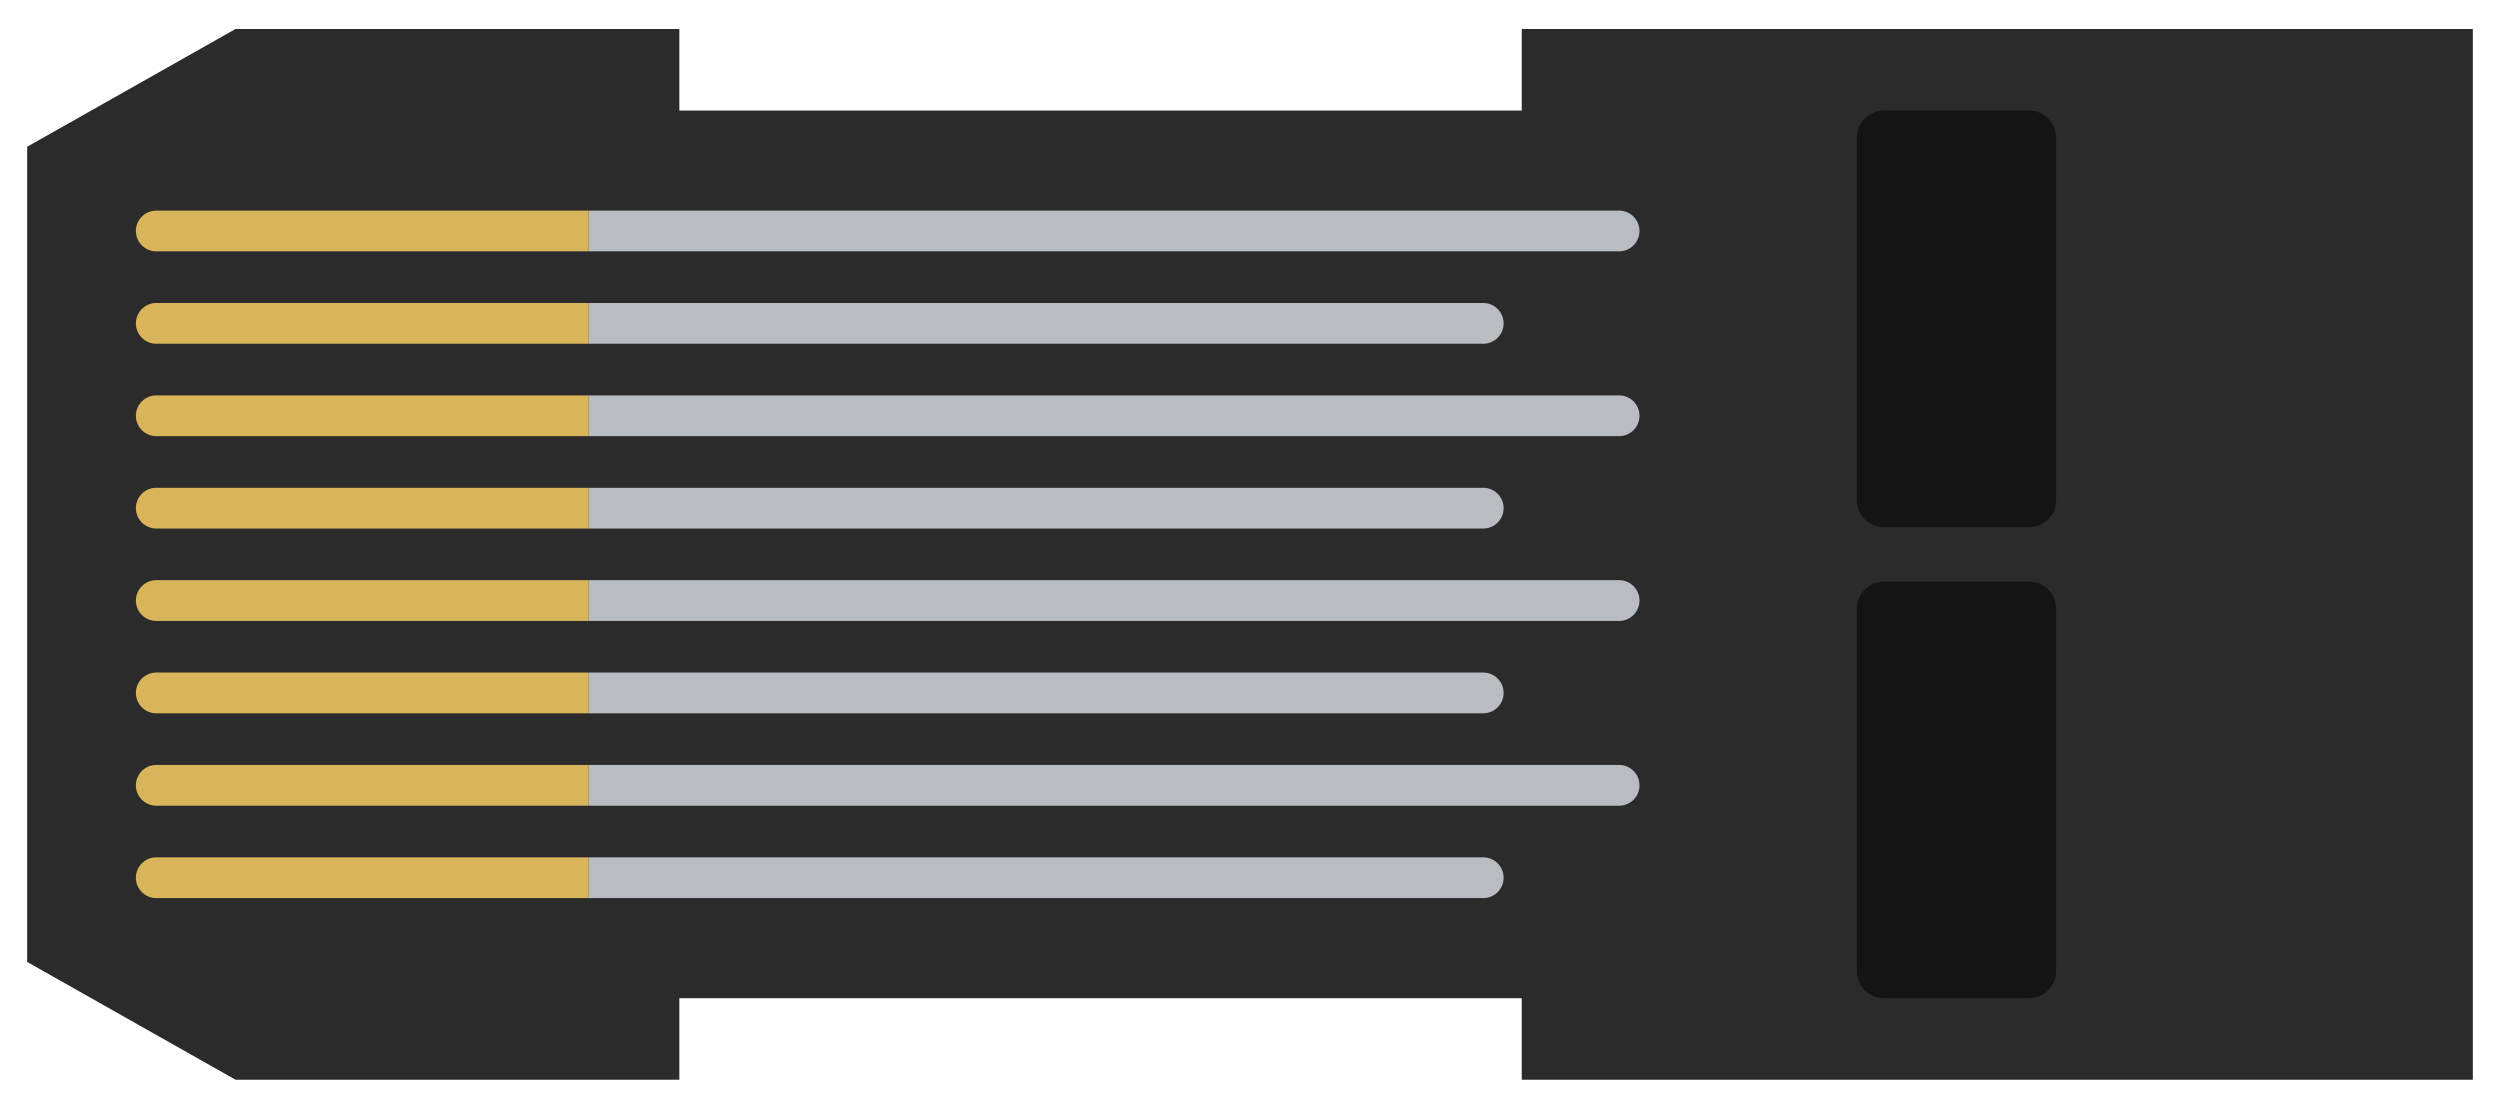
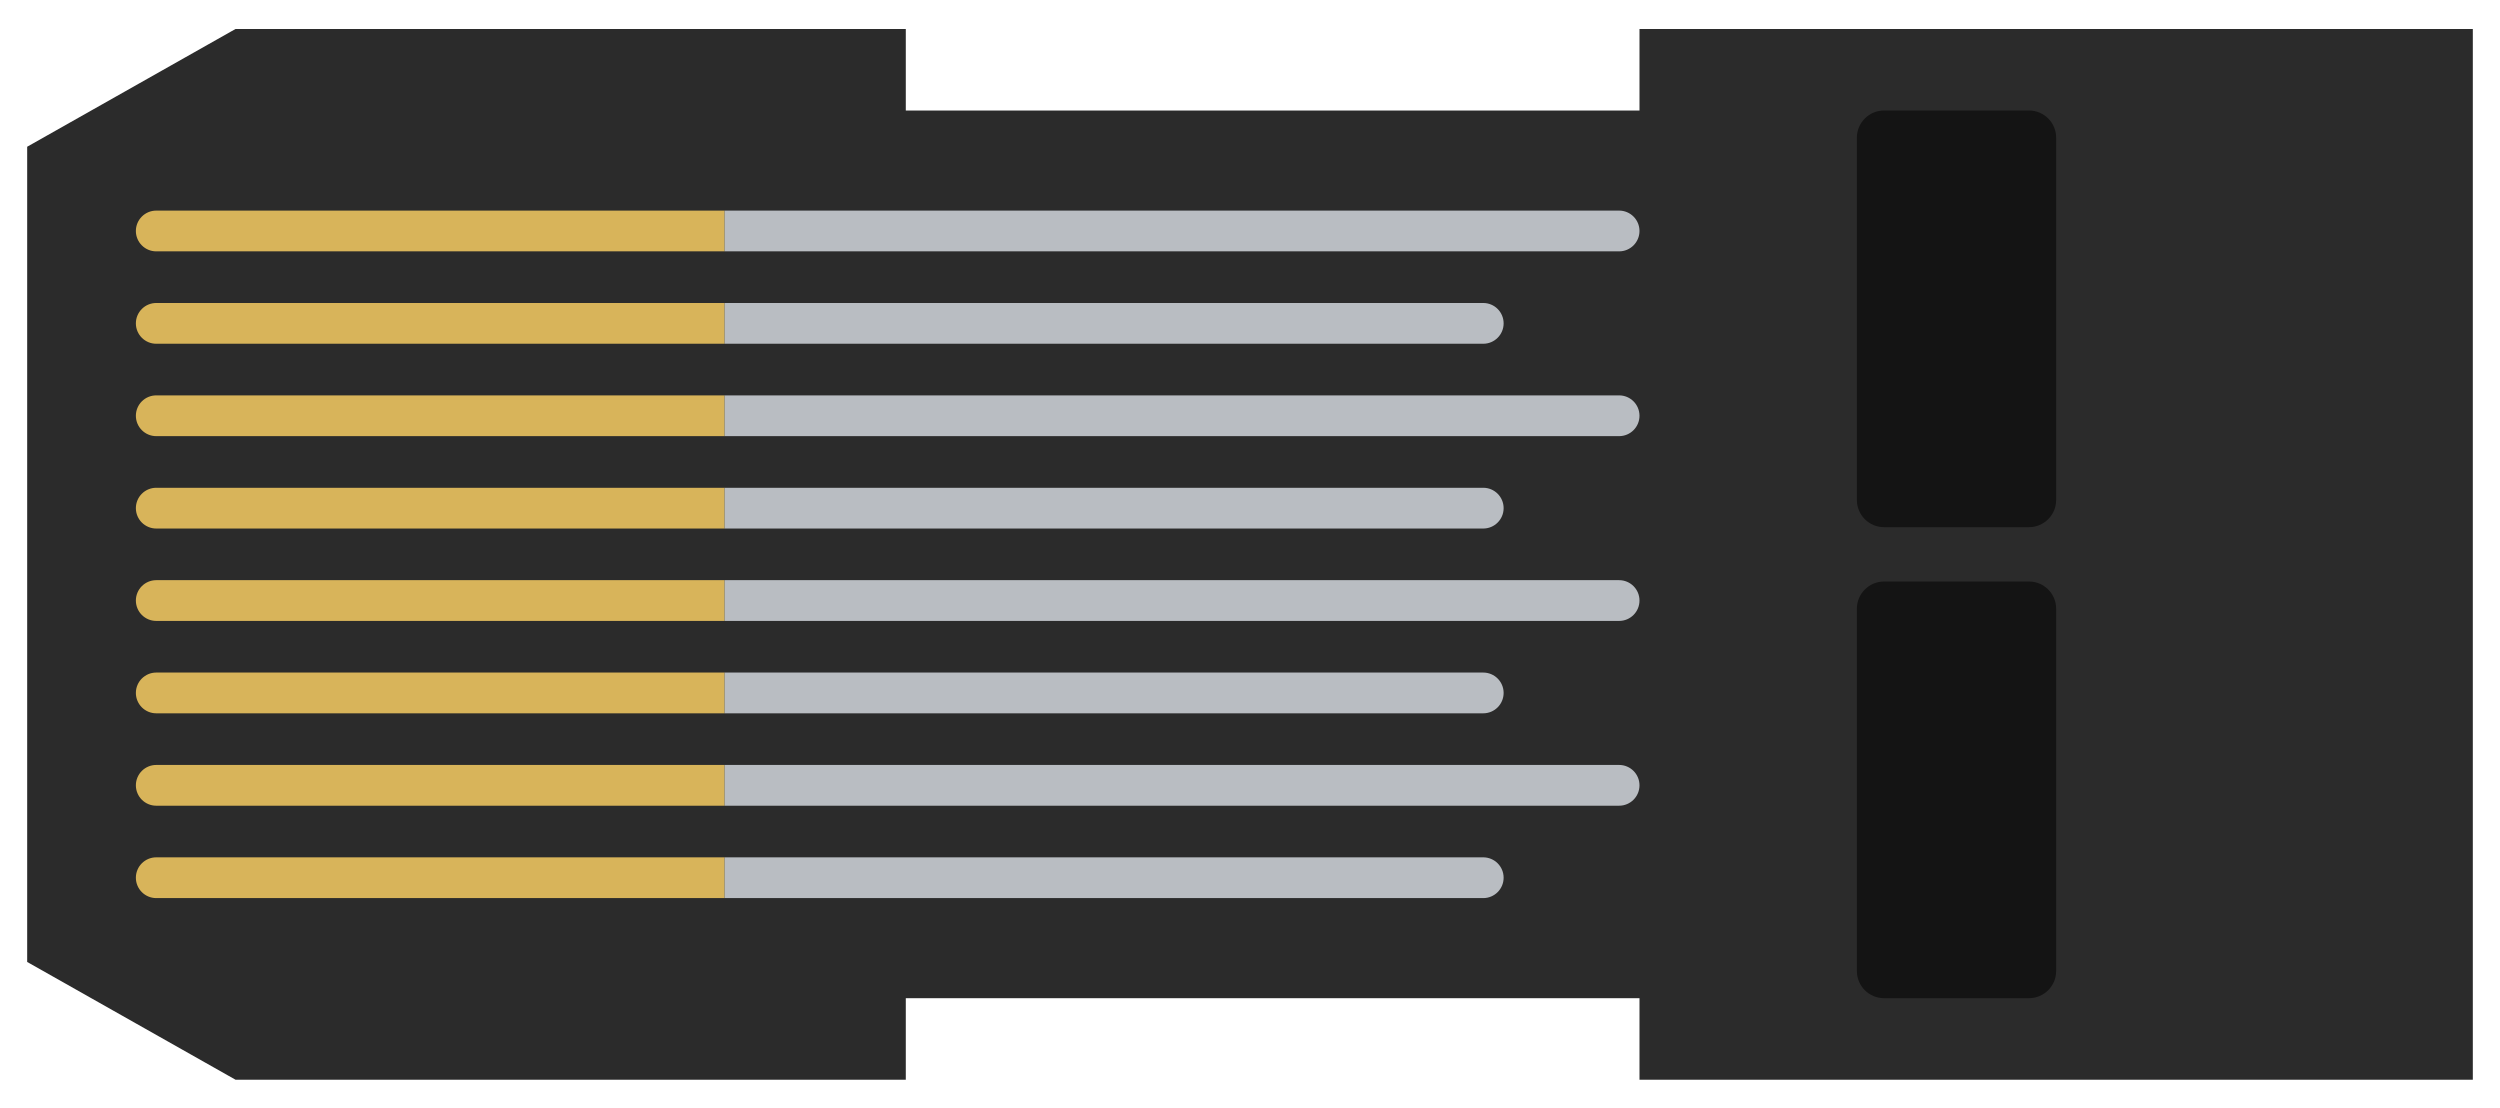
<svg xmlns="http://www.w3.org/2000/svg" width="27.60mm" height="12.23mm" viewBox="-13.80 -6.12 27.60 12.23">
  <g id="icon">
-     <path d="M -11.2 -5.8 L -6.3 -5.8 L -6.3 -4.9 L 3.0 -4.9 L 3.0 -5.8 L 13.5 -5.8 L 13.5 5.8 L 3.0 5.8 L 3.0 4.9 L -6.3 4.9 L -6.3 5.8 L -11.2 5.8 L -13.5 4.5 L -13.5 -4.5 Z" fill="#2b2b2b" stroke="none" />
-     <path d="M -7.300 -3.795 L -12.075 -3.795 A 0.225 0.225 0 0 0 -12.075 -3.345 L -7.300 -3.345 Z" fill="#d8b45a" stroke="none" />
-     <path d="M -7.300 -3.795 L 4.075 -3.795 A 0.225 0.225 0 0 1 4.075 -3.345 L -7.300 -3.345 Z" fill="#b9bdc2" stroke="none" />
-     <path d="M -7.300 -2.775 L -12.075 -2.775 A 0.225 0.225 0 0 0 -12.075 -2.325 L -7.300 -2.325 Z" fill="#d8b45a" stroke="none" />
-     <path d="M -7.300 -2.775 L 2.575 -2.775 A 0.225 0.225 0 0 1 2.575 -2.325 L -7.300 -2.325 Z" fill="#b9bdc2" stroke="none" />
-     <path d="M -7.300 -1.755 L -12.075 -1.755 A 0.225 0.225 0 0 0 -12.075 -1.305 L -7.300 -1.305 Z" fill="#d8b45a" stroke="none" />
-     <path d="M -7.300 -1.755 L 4.075 -1.755 A 0.225 0.225 0 0 1 4.075 -1.305 L -7.300 -1.305 Z" fill="#b9bdc2" stroke="none" />
-     <path d="M -7.300 -0.735 L -12.075 -0.735 A 0.225 0.225 0 0 0 -12.075 -0.285 L -7.300 -0.285 Z" fill="#d8b45a" stroke="none" />
-     <path d="M -7.300 -0.735 L 2.575 -0.735 A 0.225 0.225 0 0 1 2.575 -0.285 L -7.300 -0.285 Z" fill="#b9bdc2" stroke="none" />
-     <path d="M -7.300 0.285 L -12.075 0.285 A 0.225 0.225 0 0 0 -12.075 0.735 L -7.300 0.735 Z" fill="#d8b45a" stroke="none" />
-     <path d="M -7.300 0.285 L 4.075 0.285 A 0.225 0.225 0 0 1 4.075 0.735 L -7.300 0.735 Z" fill="#b9bdc2" stroke="none" />
-     <path d="M -7.300 1.305 L -12.075 1.305 A 0.225 0.225 0 0 0 -12.075 1.755 L -7.300 1.755 Z" fill="#d8b45a" stroke="none" />
-     <path d="M -7.300 1.305 L 2.575 1.305 A 0.225 0.225 0 0 1 2.575 1.755 L -7.300 1.755 Z" fill="#b9bdc2" stroke="none" />
-     <path d="M -7.300 2.325 L -12.075 2.325 A 0.225 0.225 0 0 0 -12.075 2.775 L -7.300 2.775 Z" fill="#d8b45a" stroke="none" />
-     <path d="M -7.300 2.325 L 4.075 2.325 A 0.225 0.225 0 0 1 4.075 2.775 L -7.300 2.775 Z" fill="#b9bdc2" stroke="none" />
-     <path d="M -7.300 3.345 L -12.075 3.345 A 0.225 0.225 0 0 0 -12.075 3.795 L -7.300 3.795 Z" fill="#d8b45a" stroke="none" />
-     <path d="M -7.300 3.345 L 2.575 3.345 A 0.225 0.225 0 0 1 2.575 3.795 L -7.300 3.795 Z" fill="#b9bdc2" stroke="none" />
+     <path d="M -11.2 -5.8 L -3.8 -5.8 L -3.8 -4.9 L 4.3 -4.9 L 4.3 -5.8 L 13.5 -5.8 L 13.5 5.8 L 4.3 5.8 L 4.3 4.9 L -3.8 4.9 L -3.8 5.8 L -11.2 5.8 L -13.5 4.5 L -13.5 -4.5 Z" fill="#2b2b2b" stroke="none" />
+     <path d="M -5.800 -3.795 L -12.075 -3.795 A 0.225 0.225 0 0 0 -12.075 -3.345 L -5.800 -3.345 Z" fill="#d8b45a" stroke="none" />
+     <path d="M -5.800 -3.795 L 4.075 -3.795 A 0.225 0.225 0 0 1 4.075 -3.345 L -5.800 -3.345 Z" fill="#b9bdc2" stroke="none" />
+     <path d="M -5.800 -2.775 L -12.075 -2.775 A 0.225 0.225 0 0 0 -12.075 -2.325 L -5.800 -2.325 Z" fill="#d8b45a" stroke="none" />
+     <path d="M -5.800 -2.775 L 2.575 -2.775 A 0.225 0.225 0 0 1 2.575 -2.325 L -5.800 -2.325 Z" fill="#b9bdc2" stroke="none" />
+     <path d="M -5.800 -1.755 L -12.075 -1.755 A 0.225 0.225 0 0 0 -12.075 -1.305 L -5.800 -1.305 Z" fill="#d8b45a" stroke="none" />
+     <path d="M -5.800 -1.755 L 4.075 -1.755 A 0.225 0.225 0 0 1 4.075 -1.305 L -5.800 -1.305 Z" fill="#b9bdc2" stroke="none" />
+     <path d="M -5.800 -0.735 L -12.075 -0.735 A 0.225 0.225 0 0 0 -12.075 -0.285 L -5.800 -0.285 Z" fill="#d8b45a" stroke="none" />
+     <path d="M -5.800 -0.735 L 2.575 -0.735 A 0.225 0.225 0 0 1 2.575 -0.285 L -5.800 -0.285 Z" fill="#b9bdc2" stroke="none" />
+     <path d="M -5.800 0.285 L -12.075 0.285 A 0.225 0.225 0 0 0 -12.075 0.735 L -5.800 0.735 Z" fill="#d8b45a" stroke="none" />
+     <path d="M -5.800 0.285 L 4.075 0.285 A 0.225 0.225 0 0 1 4.075 0.735 L -5.800 0.735 Z" fill="#b9bdc2" stroke="none" />
+     <path d="M -5.800 1.305 L -12.075 1.305 A 0.225 0.225 0 0 0 -12.075 1.755 L -5.800 1.755 Z" fill="#d8b45a" stroke="none" />
+     <path d="M -5.800 1.305 L 2.575 1.305 A 0.225 0.225 0 0 1 2.575 1.755 L -5.800 1.755 Z" fill="#b9bdc2" stroke="none" />
+     <path d="M -5.800 2.325 L -12.075 2.325 A 0.225 0.225 0 0 0 -12.075 2.775 L -5.800 2.775 Z" fill="#d8b45a" stroke="none" />
+     <path d="M -5.800 2.325 L 4.075 2.325 A 0.225 0.225 0 0 1 4.075 2.775 L -5.800 2.775 Z" fill="#b9bdc2" stroke="none" />
+     <path d="M -5.800 3.345 L -12.075 3.345 A 0.225 0.225 0 0 0 -12.075 3.795 L -5.800 3.795 Z" fill="#d8b45a" stroke="none" />
+     <path d="M -5.800 3.345 L 2.575 3.345 A 0.225 0.225 0 0 1 2.575 3.795 L -5.800 3.795 Z" fill="#b9bdc2" stroke="none" />
    <rect x="6.70" y="-4.90" width="2.20" height="4.60" rx="0.30" fill="#141414" stroke="none" />
    <rect x="6.70" y="0.30" width="2.20" height="4.60" rx="0.30" fill="#141414" stroke="none" />
  </g>
</svg>
